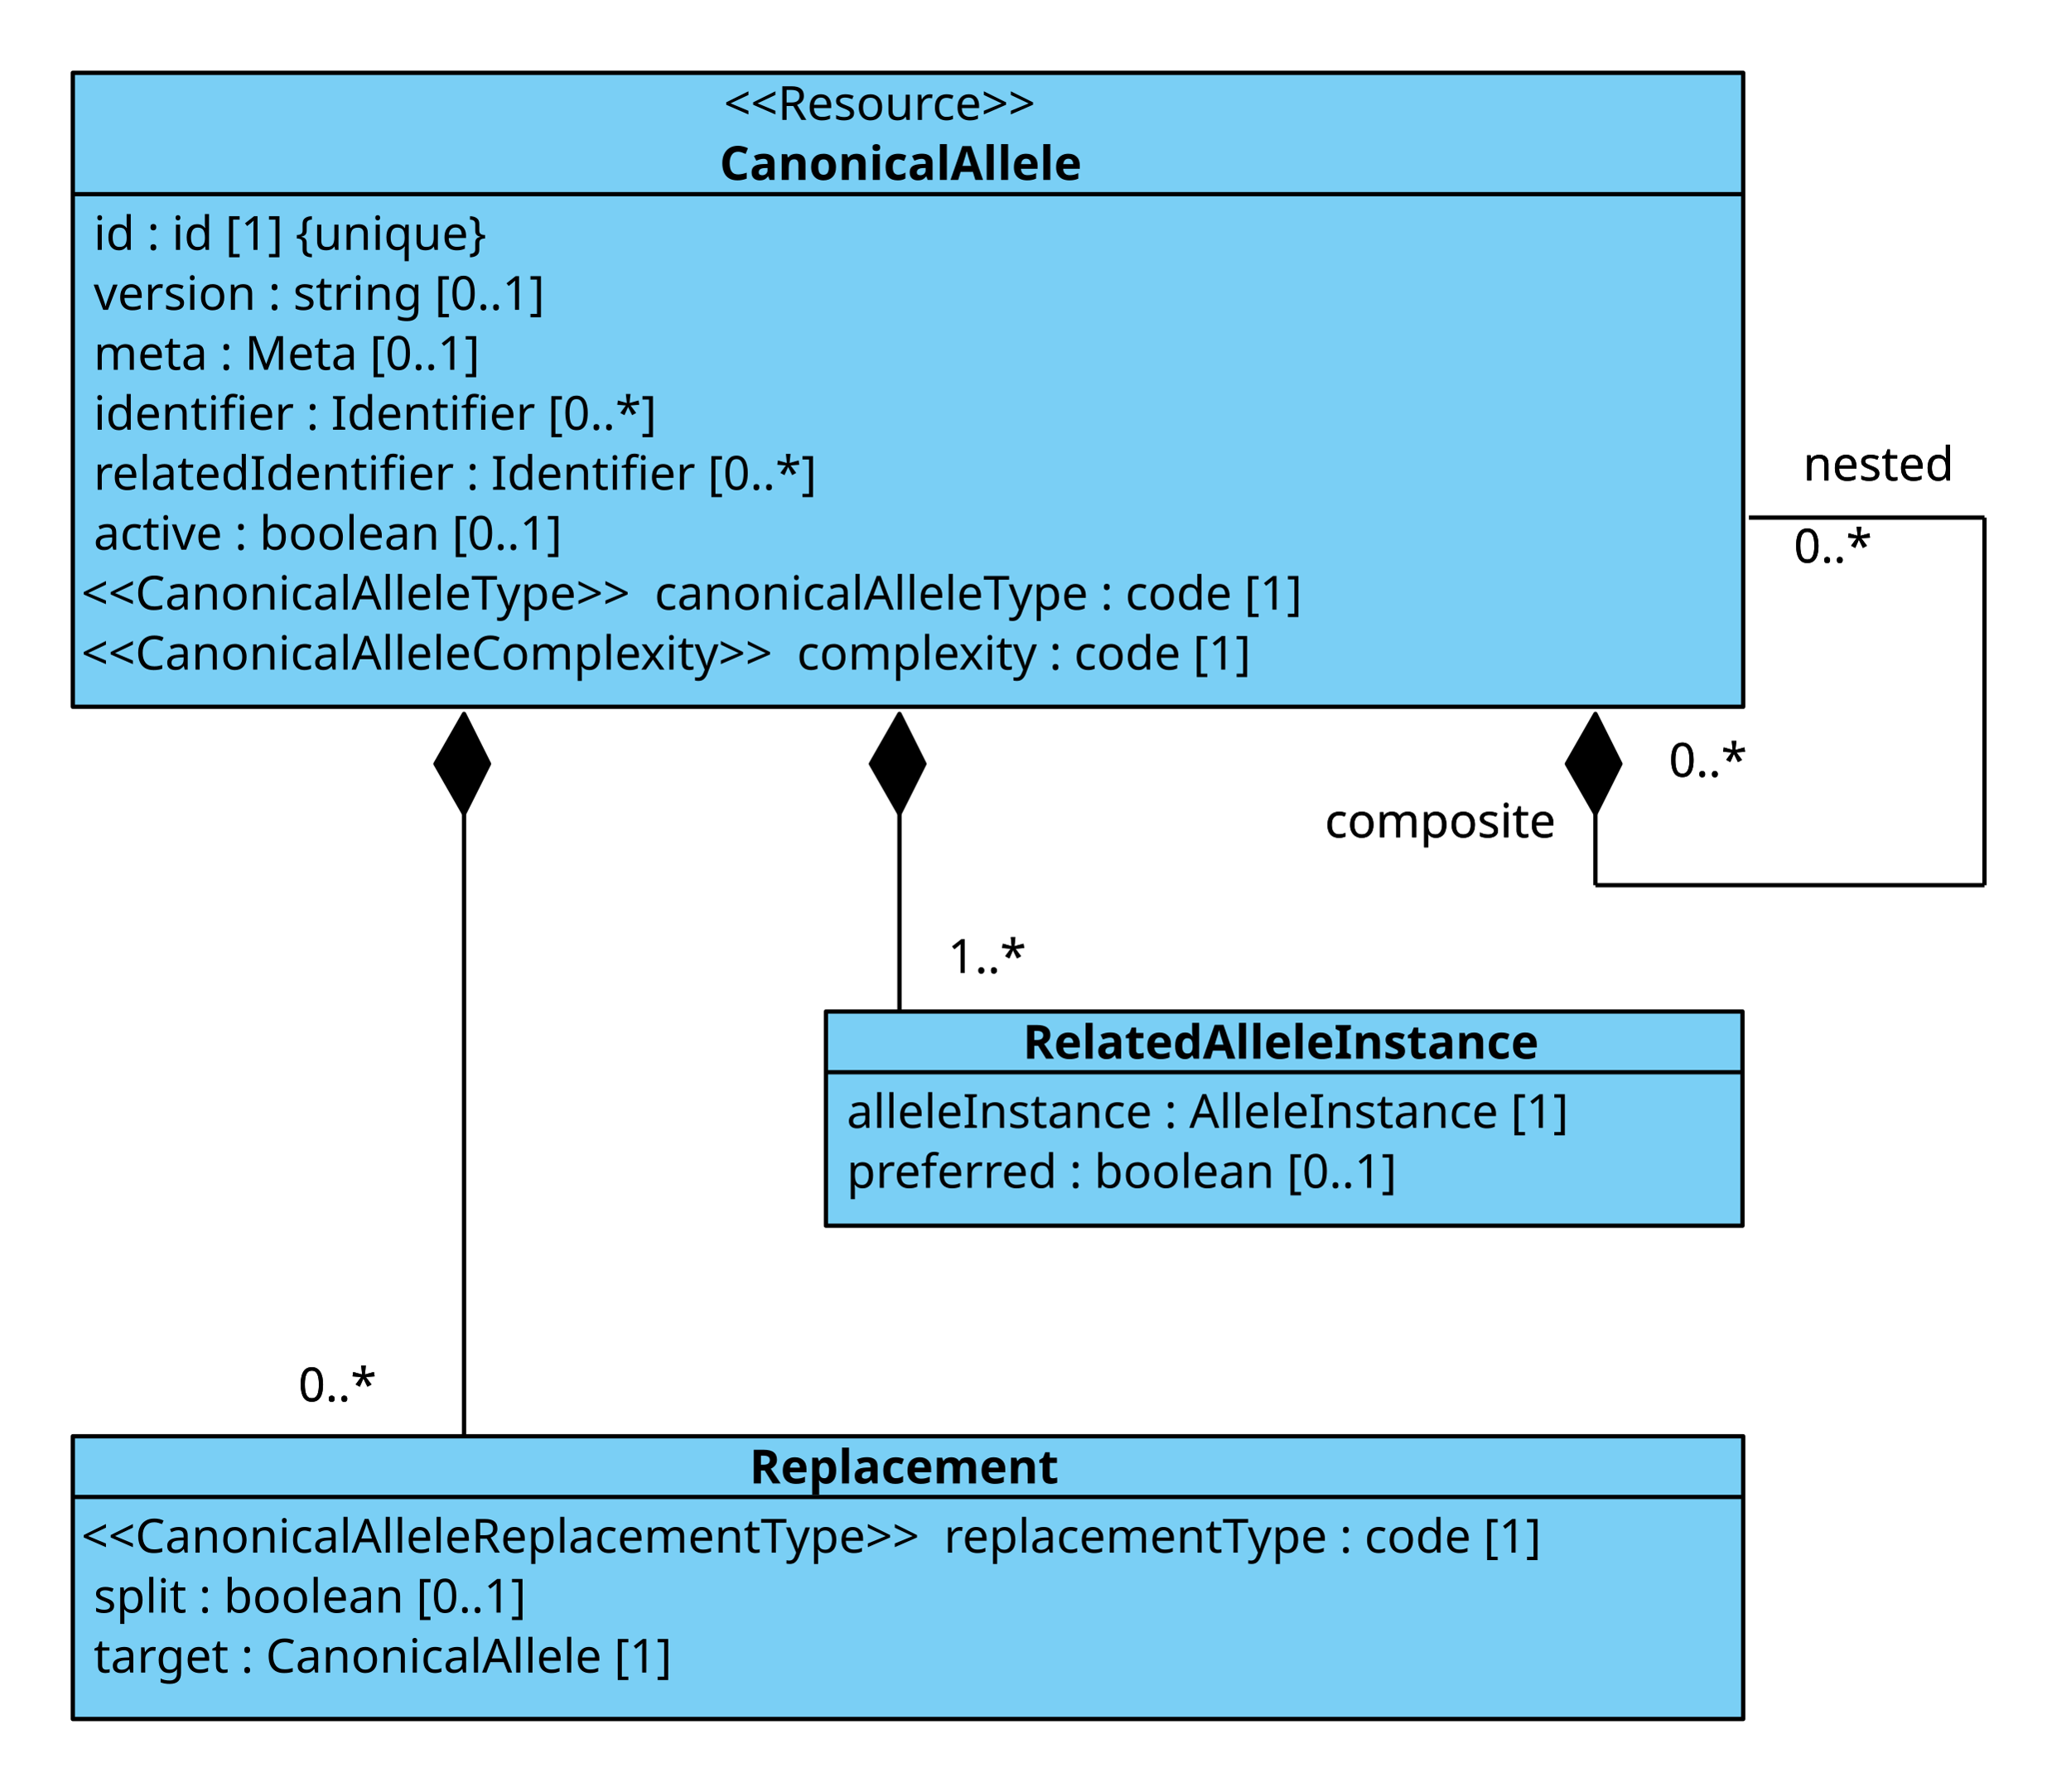
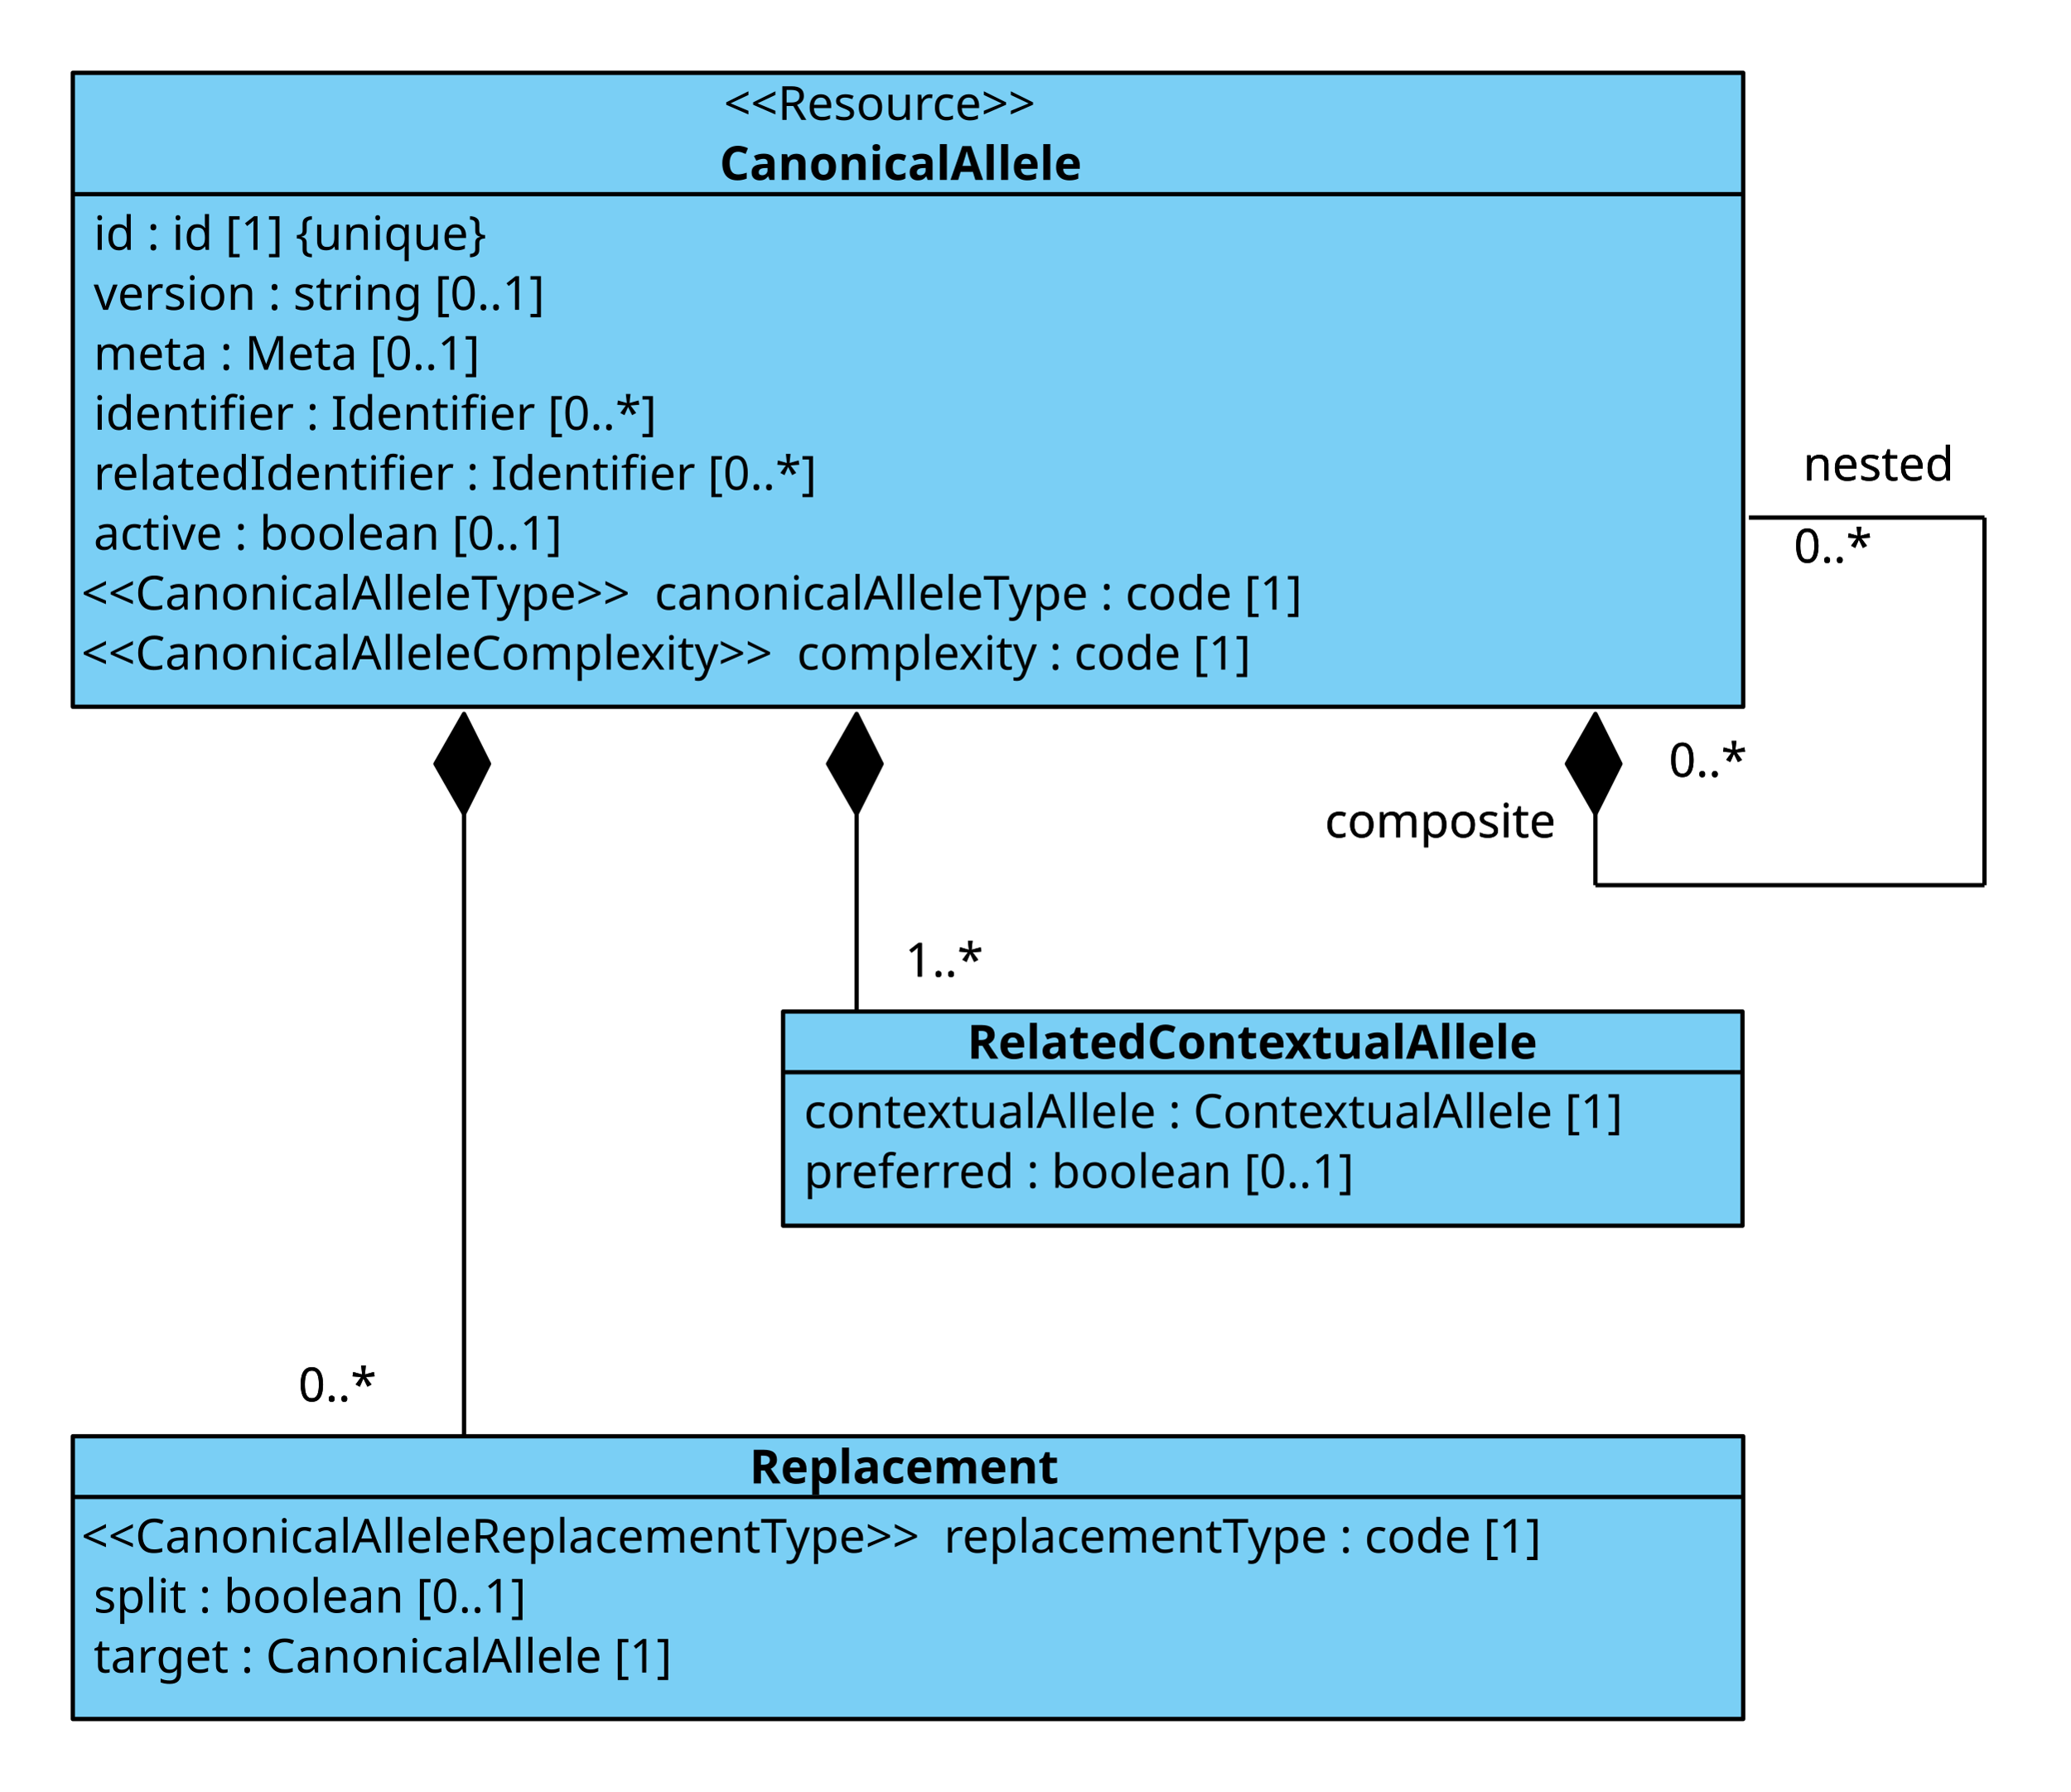
<svg xmlns="http://www.w3.org/2000/svg" fill-opacity="0" color-rendering="auto" color-interpolation="auto" stroke="rgb(0,0,0)" text-rendering="auto" stroke-linecap="square" width="580" stroke-miterlimit="10" stroke-opacity="0" shape-rendering="auto" fill="rgb(0,0,0)" stroke-dasharray="none" font-weight="normal" stroke-width="1" height="502" font-family="'Dialog'" font-style="normal" stroke-linejoin="miter" font-size="12" stroke-dashoffset="0" image-rendering="auto">
  <defs id="genericDefs" />
  <g>
    <defs id="defs1">
      <clipPath clipPathUnits="userSpaceOnUse" id="clipPath1">
        <path d="M-10.4 -10.4 L477.6 -10.4 L477.6 187.6 L-10.4 187.6 L-10.4 -10.4 Z" />
      </clipPath>
      <clipPath clipPathUnits="userSpaceOnUse" id="clipPath2">
        <path d="M-8.667 -8.667 L398 -8.667 L398 156.333 L-8.667 156.333 L-8.667 -8.667 Z" />
      </clipPath>
      <clipPath clipPathUnits="userSpaceOnUse" id="clipPath3">
        <path d="M0 0 L0 144 L468 144 L468 0 Z" />
      </clipPath>
      <clipPath clipPathUnits="userSpaceOnUse" id="clipPath4">
        <path d="M0 0 L0 120 L390 120 L390 0 Z" />
      </clipPath>
      <clipPath clipPathUnits="userSpaceOnUse" id="clipPath5">
        <path d="M0 0 L468 0 L468 35 L0 35 L0 0 Z" />
      </clipPath>
      <clipPath clipPathUnits="userSpaceOnUse" id="clipPath6">
        <path d="M0 0 L390 0 L390 29.167 L0 29.167 L0 0 Z" />
      </clipPath>
      <clipPath clipPathUnits="userSpaceOnUse" id="clipPath7">
-         <path d="M-10.4 -10.4 L266.6 -10.4 L266.6 70.6 L-10.4 70.6 L-10.4 -10.4 Z" />
+         <path d="M-10.4 -10.4 L278.6 -10.4 L278.6 70.6 L-10.4 70.6 L-10.4 -10.4 Z" />
      </clipPath>
      <clipPath clipPathUnits="userSpaceOnUse" id="clipPath8">
-         <path d="M-8.667 -8.667 L222.167 -8.667 L222.167 58.833 L-8.667 58.833 L-8.667 -8.667 Z" />
+         <path d="M-8.667 -8.667 L232.167 -8.667 L232.167 58.833 L-8.667 58.833 L-8.667 -8.667 Z" />
      </clipPath>
      <clipPath clipPathUnits="userSpaceOnUse" id="clipPath9">
-         <path d="M-0 -0 L-0 44 L257 44 L257 -0 Z" />
+         <path d="M-0 -0 L-0 44 L269 44 L269 -0 Z" />
      </clipPath>
      <clipPath clipPathUnits="userSpaceOnUse" id="clipPath10">
-         <path d="M-0 -0 L-0 36.667 L214.167 36.667 L214.167 -0 Z" />
+         <path d="M-0 -0 L-0 36.667 L224.167 36.667 L224.167 -0 Z" />
      </clipPath>
      <clipPath clipPathUnits="userSpaceOnUse" id="clipPath11">
-         <path d="M-0 -0 L257 -0 L257 17 L-0 17 L-0 -0 Z" />
+         <path d="M-0 -0 L269 -0 L269 17 L-0 17 L-0 -0 Z" />
      </clipPath>
      <clipPath clipPathUnits="userSpaceOnUse" id="clipPath12">
-         <path d="M-0 -0 L214.167 -0 L214.167 14.167 L-0 14.167 L-0 -0 Z" />
+         <path d="M-0 -0 L224.167 -0 L224.167 14.167 L-0 14.167 L-0 -0 Z" />
      </clipPath>
      <clipPath clipPathUnits="userSpaceOnUse" id="clipPath13">
        <path d="M-10.4 -10.4 L477.6 -10.4 L477.6 89.6 L-10.4 89.6 L-10.4 -10.4 Z" />
      </clipPath>
      <clipPath clipPathUnits="userSpaceOnUse" id="clipPath14">
        <path d="M-8.667 -8.667 L398 -8.667 L398 74.667 L-8.667 74.667 L-8.667 -8.667 Z" />
      </clipPath>
      <clipPath clipPathUnits="userSpaceOnUse" id="clipPath15">
        <path d="M0 -0 L0 63 L468 63 L468 -0 Z" />
      </clipPath>
      <clipPath clipPathUnits="userSpaceOnUse" id="clipPath16">
        <path d="M0 -0 L0 52.5 L390 52.5 L390 -0 Z" />
      </clipPath>
      <clipPath clipPathUnits="userSpaceOnUse" id="clipPath17">
        <path d="M0 -0 L468 -0 L468 17 L0 17 L0 -0 Z" />
      </clipPath>
      <clipPath clipPathUnits="userSpaceOnUse" id="clipPath18">
        <path d="M0 -0 L390 -0 L390 14.167 L0 14.167 L0 -0 Z" />
      </clipPath>
      <clipPath clipPathUnits="userSpaceOnUse" id="clipPath19">
        <path d="M-10.4 -10.4 L57.6 -10.4 L57.6 26.6 L-10.4 26.6 L-10.4 -10.4 Z" />
      </clipPath>
      <clipPath clipPathUnits="userSpaceOnUse" id="clipPath20">
        <path d="M-0 -0 L48 -0 L48 17 L-0 17 L-0 -0 Z" />
      </clipPath>
      <clipPath clipPathUnits="userSpaceOnUse" id="clipPath21">
        <path d="M-0 -0 L40 -0 L40 14.167 L-0 14.167 L-0 -0 Z" />
      </clipPath>
      <clipPath clipPathUnits="userSpaceOnUse" id="clipPath22">
        <path d="M0 -0 L48 -0 L48 17 L0 17 L0 -0 Z" />
      </clipPath>
      <clipPath clipPathUnits="userSpaceOnUse" id="clipPath23">
        <path d="M0 -0 L40 -0 L40 14.167 L0 14.167 L0 -0 Z" />
      </clipPath>
      <clipPath clipPathUnits="userSpaceOnUse" id="clipPath24">
        <path d="M-10.4 -10.4 L99.6 -10.4 L99.6 25.6 L-10.4 25.6 L-10.4 -10.4 Z" />
      </clipPath>
      <clipPath clipPathUnits="userSpaceOnUse" id="clipPath25">
        <path d="M-0 -0 L90 -0 L90 16 L-0 16 L-0 -0 Z" />
      </clipPath>
      <clipPath clipPathUnits="userSpaceOnUse" id="clipPath26">
        <path d="M-0 -0 L75 -0 L75 13.333 L-0 13.333 L-0 -0 Z" />
      </clipPath>
      <clipPath clipPathUnits="userSpaceOnUse" id="clipPath27">
        <path d="M-10.4 -10.4 L75.6 -10.4 L75.6 26.6 L-10.4 26.6 L-10.4 -10.4 Z" />
      </clipPath>
      <clipPath clipPathUnits="userSpaceOnUse" id="clipPath28">
        <path d="M-0 0 L66 0 L66 17 L-0 17 L-0 0 Z" />
      </clipPath>
      <clipPath clipPathUnits="userSpaceOnUse" id="clipPath29">
        <path d="M-0 0 L55 0 L55 14.167 L-0 14.167 L-0 0 Z" />
      </clipPath>
      <clipPath clipPathUnits="userSpaceOnUse" id="clipPath30">
        <path d="M-2 -2 L242 -2 L242 444 L-2 444 L-2 -2 Z" />
      </clipPath>
      <clipPath clipPathUnits="userSpaceOnUse" id="clipPath31">
-         <path d="M-2 -2 L242 -2 L242 325 L-2 325 L-2 -2 Z" />
+         <path d="M-2 -2 L102 -2 L102 185 L-2 185 L-2 -2 Z" />
      </clipPath>
      <clipPath clipPathUnits="userSpaceOnUse" id="clipPath32">
        <path d="M-2 -2 L351 -2 L351 345 L-2 345 L-2 -2 Z" />
      </clipPath>
    </defs>
    <g fill="none" fill-opacity="1" stroke-opacity="0" stroke="none">
      <rect x="0" width="580" height="502" y="0" stroke="none" />
    </g>
    <g font-size="11" transform="translate(20.4,20.4) scale(1.2,1.2)" fill-opacity="1" fill="rgb(122,207,245)" text-rendering="geometricPrecision" font-family="sans-serif" stroke="rgb(122,207,245)" font-weight="bold" stroke-opacity="1">
      <rect x="0" width="390" height="148" y="0" clip-path="url(#clipPath2)" stroke="none" />
    </g>
    <g font-size="11" stroke-linecap="butt" transform="translate(20.4,20.4) scale(1.2,1.2)" fill-opacity="1" fill="black" text-rendering="geometricPrecision" font-family="sans-serif" stroke-linejoin="round" stroke="black" font-weight="bold" stroke-opacity="1" stroke-miterlimit="0">
      <rect fill="none" x="0" width="390" height="148" y="0" clip-path="url(#clipPath2)" />
      <line y2="28.333" fill="none" x1="0" clip-path="url(#clipPath2)" x2="390" y1="28.333" />
    </g>
    <g font-size="11" transform="matrix(1.2,0,0,1.2,20.4,54.4)" fill-opacity="1" fill="black" text-rendering="geometricPrecision" font-family="sans-serif" stroke="black" stroke-opacity="1">
      <text x="2" xml:space="preserve" y="13" clip-path="url(#clipPath4)" stroke="none"> id : id [1] {unique}</text>
    </g>
    <g font-size="11" transform="matrix(1.2,0,0,1.2,20.4,54.4)" fill-opacity="1" fill="black" text-rendering="geometricPrecision" font-family="sans-serif" stroke="black" stroke-opacity="1">
      <text x="2" xml:space="preserve" y="27" clip-path="url(#clipPath4)" stroke="none"> version : string [0..1]</text>
      <text x="2" xml:space="preserve" y="41" clip-path="url(#clipPath4)" stroke="none"> meta : Meta [0..1]</text>
      <text x="2" xml:space="preserve" y="55" clip-path="url(#clipPath4)" stroke="none"> identifier : Identifier [0..*]</text>
      <text x="2" xml:space="preserve" y="69" clip-path="url(#clipPath4)" stroke="none"> relatedIdentifier : Identifier [0..*]</text>
      <text x="2" xml:space="preserve" y="83" clip-path="url(#clipPath4)" stroke="none"> active : boolean [0..1]</text>
      <text x="2" xml:space="preserve" y="97" clip-path="url(#clipPath4)" stroke="none">&lt;&lt;CanonicalAlleleType&gt;&gt;  canonicalAlleleType : code [1]</text>
      <text x="2" xml:space="preserve" y="111" clip-path="url(#clipPath4)" stroke="none">&lt;&lt;CanonicalAlleleComplexity&gt;&gt;  complexity : code [1]</text>
    </g>
    <g font-size="11" transform="translate(20.4,20.4) scale(1.2,1.2)" fill-opacity="1" fill="black" text-rendering="geometricPrecision" font-family="sans-serif" stroke="black" stroke-opacity="1">
      <text x="152" xml:space="preserve" y="11" clip-path="url(#clipPath6)" stroke="none">&lt;&lt;Resource&gt;&gt;</text>
      <text x="151" xml:space="preserve" y="25" font-weight="bold" clip-path="url(#clipPath6)" stroke="none">CanonicalAllele</text>
    </g>
-     <g font-size="11" transform="translate(231.4,283.4) scale(1.2,1.2)" fill-opacity="1" fill="rgb(122,207,245)" text-rendering="geometricPrecision" font-family="sans-serif" stroke="rgb(122,207,245)" font-weight="bold" stroke-opacity="1">
-       <rect x="0" width="214" height="50" y="0" clip-path="url(#clipPath8)" stroke="none" />
-     </g>
-     <g font-size="11" stroke-linecap="butt" transform="translate(231.4,283.4) scale(1.2,1.2)" fill-opacity="1" fill="black" text-rendering="geometricPrecision" font-family="sans-serif" stroke-linejoin="round" stroke="black" font-weight="bold" stroke-opacity="1" stroke-miterlimit="0">
-       <rect fill="none" x="0" width="214" height="50" y="0" clip-path="url(#clipPath8)" />
-       <line y2="14.167" fill="none" x1="0" clip-path="url(#clipPath8)" x2="214" y1="14.167" />
-     </g>
-     <g font-size="11" transform="matrix(1.2,0,0,1.2,231.4,300.4)" fill-opacity="1" fill="black" text-rendering="geometricPrecision" font-family="sans-serif" stroke="black" stroke-opacity="1">
-       <text x="2" xml:space="preserve" y="13" clip-path="url(#clipPath10)" stroke="none"> alleleInstance : AlleleInstance [1]</text>
-     </g>
-     <g font-size="11" transform="matrix(1.2,0,0,1.2,231.4,300.4)" fill-opacity="1" fill="black" text-rendering="geometricPrecision" font-family="sans-serif" stroke="black" stroke-opacity="1">
+     <g font-size="11" transform="translate(219.4,283.4) scale(1.2,1.2)" fill-opacity="1" fill="rgb(122,207,245)" text-rendering="geometricPrecision" font-family="sans-serif" stroke="rgb(122,207,245)" font-weight="bold" stroke-opacity="1">
+       <rect x="0" width="224" height="50" y="0" clip-path="url(#clipPath8)" stroke="none" />
+     </g>
+     <g font-size="11" stroke-linecap="butt" transform="translate(219.4,283.4) scale(1.2,1.2)" fill-opacity="1" fill="black" text-rendering="geometricPrecision" font-family="sans-serif" stroke-linejoin="round" stroke="black" font-weight="bold" stroke-opacity="1" stroke-miterlimit="0">
+       <rect fill="none" x="0" width="224" height="50" y="0" clip-path="url(#clipPath8)" />
+       <line y2="14.167" fill="none" x1="0" clip-path="url(#clipPath8)" x2="224" y1="14.167" />
+     </g>
+     <g font-size="11" transform="matrix(1.2,0,0,1.2,219.4,300.4)" fill-opacity="1" fill="black" text-rendering="geometricPrecision" font-family="sans-serif" stroke="black" stroke-opacity="1">
+       <text x="2" xml:space="preserve" y="13" clip-path="url(#clipPath10)" stroke="none"> contextualAllele : ContextualAllele [1]</text>
+     </g>
+     <g font-size="11" transform="matrix(1.2,0,0,1.2,219.4,300.4)" fill-opacity="1" fill="black" text-rendering="geometricPrecision" font-family="sans-serif" stroke="black" stroke-opacity="1">
      <text x="2" xml:space="preserve" y="27" clip-path="url(#clipPath10)" stroke="none"> preferred : boolean [0..1]</text>
    </g>
-     <g font-size="11" transform="translate(231.4,283.4) scale(1.2,1.2)" fill-opacity="1" fill="black" text-rendering="geometricPrecision" font-family="sans-serif" stroke="black" font-weight="bold" stroke-opacity="1">
-       <text x="46" xml:space="preserve" y="11" clip-path="url(#clipPath12)" stroke="none">RelatedAlleleInstance</text>
+     <g font-size="11" transform="translate(219.4,283.4) scale(1.2,1.2)" fill-opacity="1" fill="black" text-rendering="geometricPrecision" font-family="sans-serif" stroke="black" font-weight="bold" stroke-opacity="1">
+       <text x="43" xml:space="preserve" y="11" clip-path="url(#clipPath12)" stroke="none">RelatedContextualAllele</text>
    </g>
    <g font-size="11" transform="translate(20.4,402.4) scale(1.2,1.2)" fill-opacity="1" fill="rgb(122,207,245)" text-rendering="geometricPrecision" font-family="sans-serif" stroke="rgb(122,207,245)" font-weight="bold" stroke-opacity="1">
      <rect x="0" width="390" height="66" y="0" clip-path="url(#clipPath14)" stroke="none" />
    </g>
    <g font-size="11" stroke-linecap="butt" transform="translate(20.4,402.4) scale(1.2,1.2)" fill-opacity="1" fill="black" text-rendering="geometricPrecision" font-family="sans-serif" stroke-linejoin="round" stroke="black" font-weight="bold" stroke-opacity="1" stroke-miterlimit="0">
      <rect fill="none" x="0" width="390" height="66" y="0" clip-path="url(#clipPath14)" />
      <line y2="14.167" fill="none" x1="0" clip-path="url(#clipPath14)" x2="390" y1="14.167" />
    </g>
    <g font-size="11" transform="matrix(1.2,0,0,1.2,20.4,419.4)" fill-opacity="1" fill="black" text-rendering="geometricPrecision" font-family="sans-serif" stroke="black" stroke-opacity="1">
      <text x="2" xml:space="preserve" y="13" clip-path="url(#clipPath16)" stroke="none">&lt;&lt;CanonicalAlleleReplacementType&gt;&gt;  replacementType : code [1]</text>
    </g>
    <g font-size="11" transform="matrix(1.2,0,0,1.2,20.4,419.4)" fill-opacity="1" fill="black" text-rendering="geometricPrecision" font-family="sans-serif" stroke="black" stroke-opacity="1">
      <text x="2" xml:space="preserve" y="27" clip-path="url(#clipPath16)" stroke="none"> split : boolean [0..1]</text>
      <text x="2" xml:space="preserve" y="41" clip-path="url(#clipPath16)" stroke="none"> target : CanonicalAllele [1]</text>
    </g>
    <g font-size="11" transform="translate(20.4,402.4) scale(1.2,1.2)" fill-opacity="1" fill="black" text-rendering="geometricPrecision" font-family="sans-serif" stroke="black" font-weight="bold" stroke-opacity="1">
      <text x="158" xml:space="preserve" y="11" clip-path="url(#clipPath18)" stroke="none">Replacement</text>
    </g>
-     <g font-size="11" transform="translate(252.4,259.4) scale(1.2,1.2)" fill-opacity="1" fill="black" text-rendering="geometricPrecision" font-family="sans-serif" stroke="black" stroke-opacity="1">
+     <g font-size="11" transform="translate(240.4,260.4) scale(1.2,1.2)" fill-opacity="1" fill="black" text-rendering="geometricPrecision" font-family="sans-serif" stroke="black" stroke-opacity="1">
      <text x="11" xml:space="preserve" y="11" clip-path="url(#clipPath21)" stroke="none">1..*</text>
    </g>
    <g font-size="11" transform="translate(70.4,379.4) scale(1.2,1.2)" fill-opacity="1" fill="black" text-rendering="geometricPrecision" font-family="sans-serif" stroke="black" stroke-opacity="1">
      <text x="11" xml:space="preserve" y="11" clip-path="url(#clipPath23)" stroke="none">0..*</text>
    </g>
    <g font-size="11" transform="translate(360.4,221.4) scale(1.2,1.2)" fill-opacity="1" fill="black" text-rendering="geometricPrecision" font-family="sans-serif" stroke="black" stroke-opacity="1">
      <text x="9" xml:space="preserve" y="11" clip-path="url(#clipPath26)" stroke="none">composite</text>
    </g>
    <g font-size="11" transform="translate(494.4,121.4) scale(1.2,1.2)" fill-opacity="1" fill="black" text-rendering="geometricPrecision" font-family="sans-serif" stroke="black" stroke-opacity="1">
      <text x="9" xml:space="preserve" y="11" clip-path="url(#clipPath29)" stroke="none">nested</text>
    </g>
    <g font-size="11" transform="translate(454.4,204.4) scale(1.2,1.2)" fill-opacity="1" fill="black" text-rendering="geometricPrecision" font-family="sans-serif" stroke="black" stroke-opacity="1">
      <text x="11" xml:space="preserve" y="11" clip-path="url(#clipPath21)" stroke="none">0..*</text>
    </g>
    <g font-size="11" stroke-linecap="butt" transform="translate(10,80)" fill-opacity="1" fill="black" text-rendering="geometricPrecision" font-family="sans-serif" stroke-linejoin="round" stroke="black" stroke-width="1.2" stroke-opacity="1" stroke-miterlimit="14.4">
      <line y2="322" fill="none" x1="120" clip-path="url(#clipPath30)" x2="120" y1="148" />
      <polygon points=" 120 120 112 134 120 148 127 134" clip-path="url(#clipPath30)" stroke="none" />
      <polygon fill="none" points=" 120 120 112 134 120 148 127 134" clip-path="url(#clipPath30)" />
    </g>
    <g font-size="11" transform="translate(70.4,379.4) scale(1.2,1.2)" fill-opacity="1" fill="black" text-rendering="geometricPrecision" font-family="sans-serif" stroke="black" stroke-opacity="1">
      <text x="11" xml:space="preserve" y="11" clip-path="url(#clipPath23)" stroke="none">0..*</text>
    </g>
-     <g font-size="11" stroke-linecap="butt" transform="translate(132,80)" fill-opacity="1" fill="black" text-rendering="geometricPrecision" font-family="sans-serif" stroke-linejoin="round" stroke="black" stroke-width="1.2" stroke-opacity="1" stroke-miterlimit="14.4">
-       <line y2="203" fill="none" x1="120" clip-path="url(#clipPath31)" x2="120" y1="148" />
-       <polygon points=" 120 120 112 134 120 148 127 134" clip-path="url(#clipPath31)" stroke="none" />
-       <polygon fill="none" points=" 120 120 112 134 120 148 127 134" clip-path="url(#clipPath31)" />
-     </g>
-     <g font-size="11" transform="translate(252.4,259.4) scale(1.2,1.2)" fill-opacity="1" fill="black" text-rendering="geometricPrecision" font-family="sans-serif" stroke="black" stroke-opacity="1">
+     <g font-size="11" stroke-linecap="butt" transform="translate(190,150)" fill-opacity="1" fill="black" text-rendering="geometricPrecision" font-family="sans-serif" stroke-linejoin="round" stroke="black" stroke-width="1.2" stroke-opacity="1" stroke-miterlimit="14.4">
+       <line y2="133" fill="none" x1="50" clip-path="url(#clipPath31)" x2="50" y1="78" />
+       <polygon points=" 50 50 42 64 50 78 57 64" clip-path="url(#clipPath31)" stroke="none" />
+       <polygon fill="none" points=" 50 50 42 64 50 78 57 64" clip-path="url(#clipPath31)" />
+     </g>
+     <g font-size="11" transform="translate(240.4,260.4) scale(1.2,1.2)" fill-opacity="1" fill="black" text-rendering="geometricPrecision" font-family="sans-serif" stroke="black" stroke-opacity="1">
      <text x="11" xml:space="preserve" y="11" clip-path="url(#clipPath21)" stroke="none">1..*</text>
    </g>
    <g font-size="11" transform="translate(489.4,144.4) scale(1.2,1.2)" fill-opacity="1" fill="black" text-rendering="geometricPrecision" font-family="sans-serif" stroke="black" stroke-opacity="1">
      <text x="11" xml:space="preserve" y="11" clip-path="url(#clipPath21)" stroke="none">0..*</text>
    </g>
    <g font-size="11" stroke-linecap="butt" transform="translate(327,25)" fill-opacity="1" fill="black" text-rendering="geometricPrecision" font-family="sans-serif" stroke-linejoin="round" stroke="black" stroke-width="1.2" stroke-opacity="1" stroke-miterlimit="14.4">
      <line y2="223" fill="none" x1="120" clip-path="url(#clipPath32)" x2="120" y1="203" />
      <line y2="223" fill="none" x1="120" clip-path="url(#clipPath32)" x2="229" y1="223" />
      <line y2="120" fill="none" x1="229" clip-path="url(#clipPath32)" x2="229" y1="223" />
      <line y2="120" fill="none" x1="229" clip-path="url(#clipPath32)" x2="163" y1="120" />
      <polygon points=" 120 175 112 189 120 203 127 189" clip-path="url(#clipPath32)" stroke="none" />
      <polygon fill="none" points=" 120 175 112 189 120 203 127 189" clip-path="url(#clipPath32)" />
    </g>
    <g font-size="11" transform="translate(489.4,144.4) scale(1.2,1.2)" fill-opacity="1" fill="black" text-rendering="geometricPrecision" font-family="sans-serif" stroke="black" stroke-opacity="1">
      <text x="11" xml:space="preserve" y="11" clip-path="url(#clipPath21)" stroke="none">0..*</text>
    </g>
    <g font-size="11" transform="translate(454.4,204.4) scale(1.2,1.2)" fill-opacity="1" fill="black" text-rendering="geometricPrecision" font-family="sans-serif" stroke="black" stroke-opacity="1">
      <text x="11" xml:space="preserve" y="11" clip-path="url(#clipPath21)" stroke="none">0..*</text>
    </g>
    <g font-size="11" transform="translate(494.4,121.4) scale(1.2,1.2)" fill-opacity="1" fill="black" text-rendering="geometricPrecision" font-family="sans-serif" stroke="black" stroke-opacity="1">
      <text x="9" xml:space="preserve" y="11" clip-path="url(#clipPath29)" stroke="none">nested</text>
    </g>
    <g font-size="11" transform="translate(360.4,221.4) scale(1.2,1.2)" fill-opacity="1" fill="black" text-rendering="geometricPrecision" font-family="sans-serif" stroke="black" stroke-opacity="1">
      <text x="9" xml:space="preserve" y="11" clip-path="url(#clipPath26)" stroke="none">composite</text>
    </g>
  </g>
</svg>
